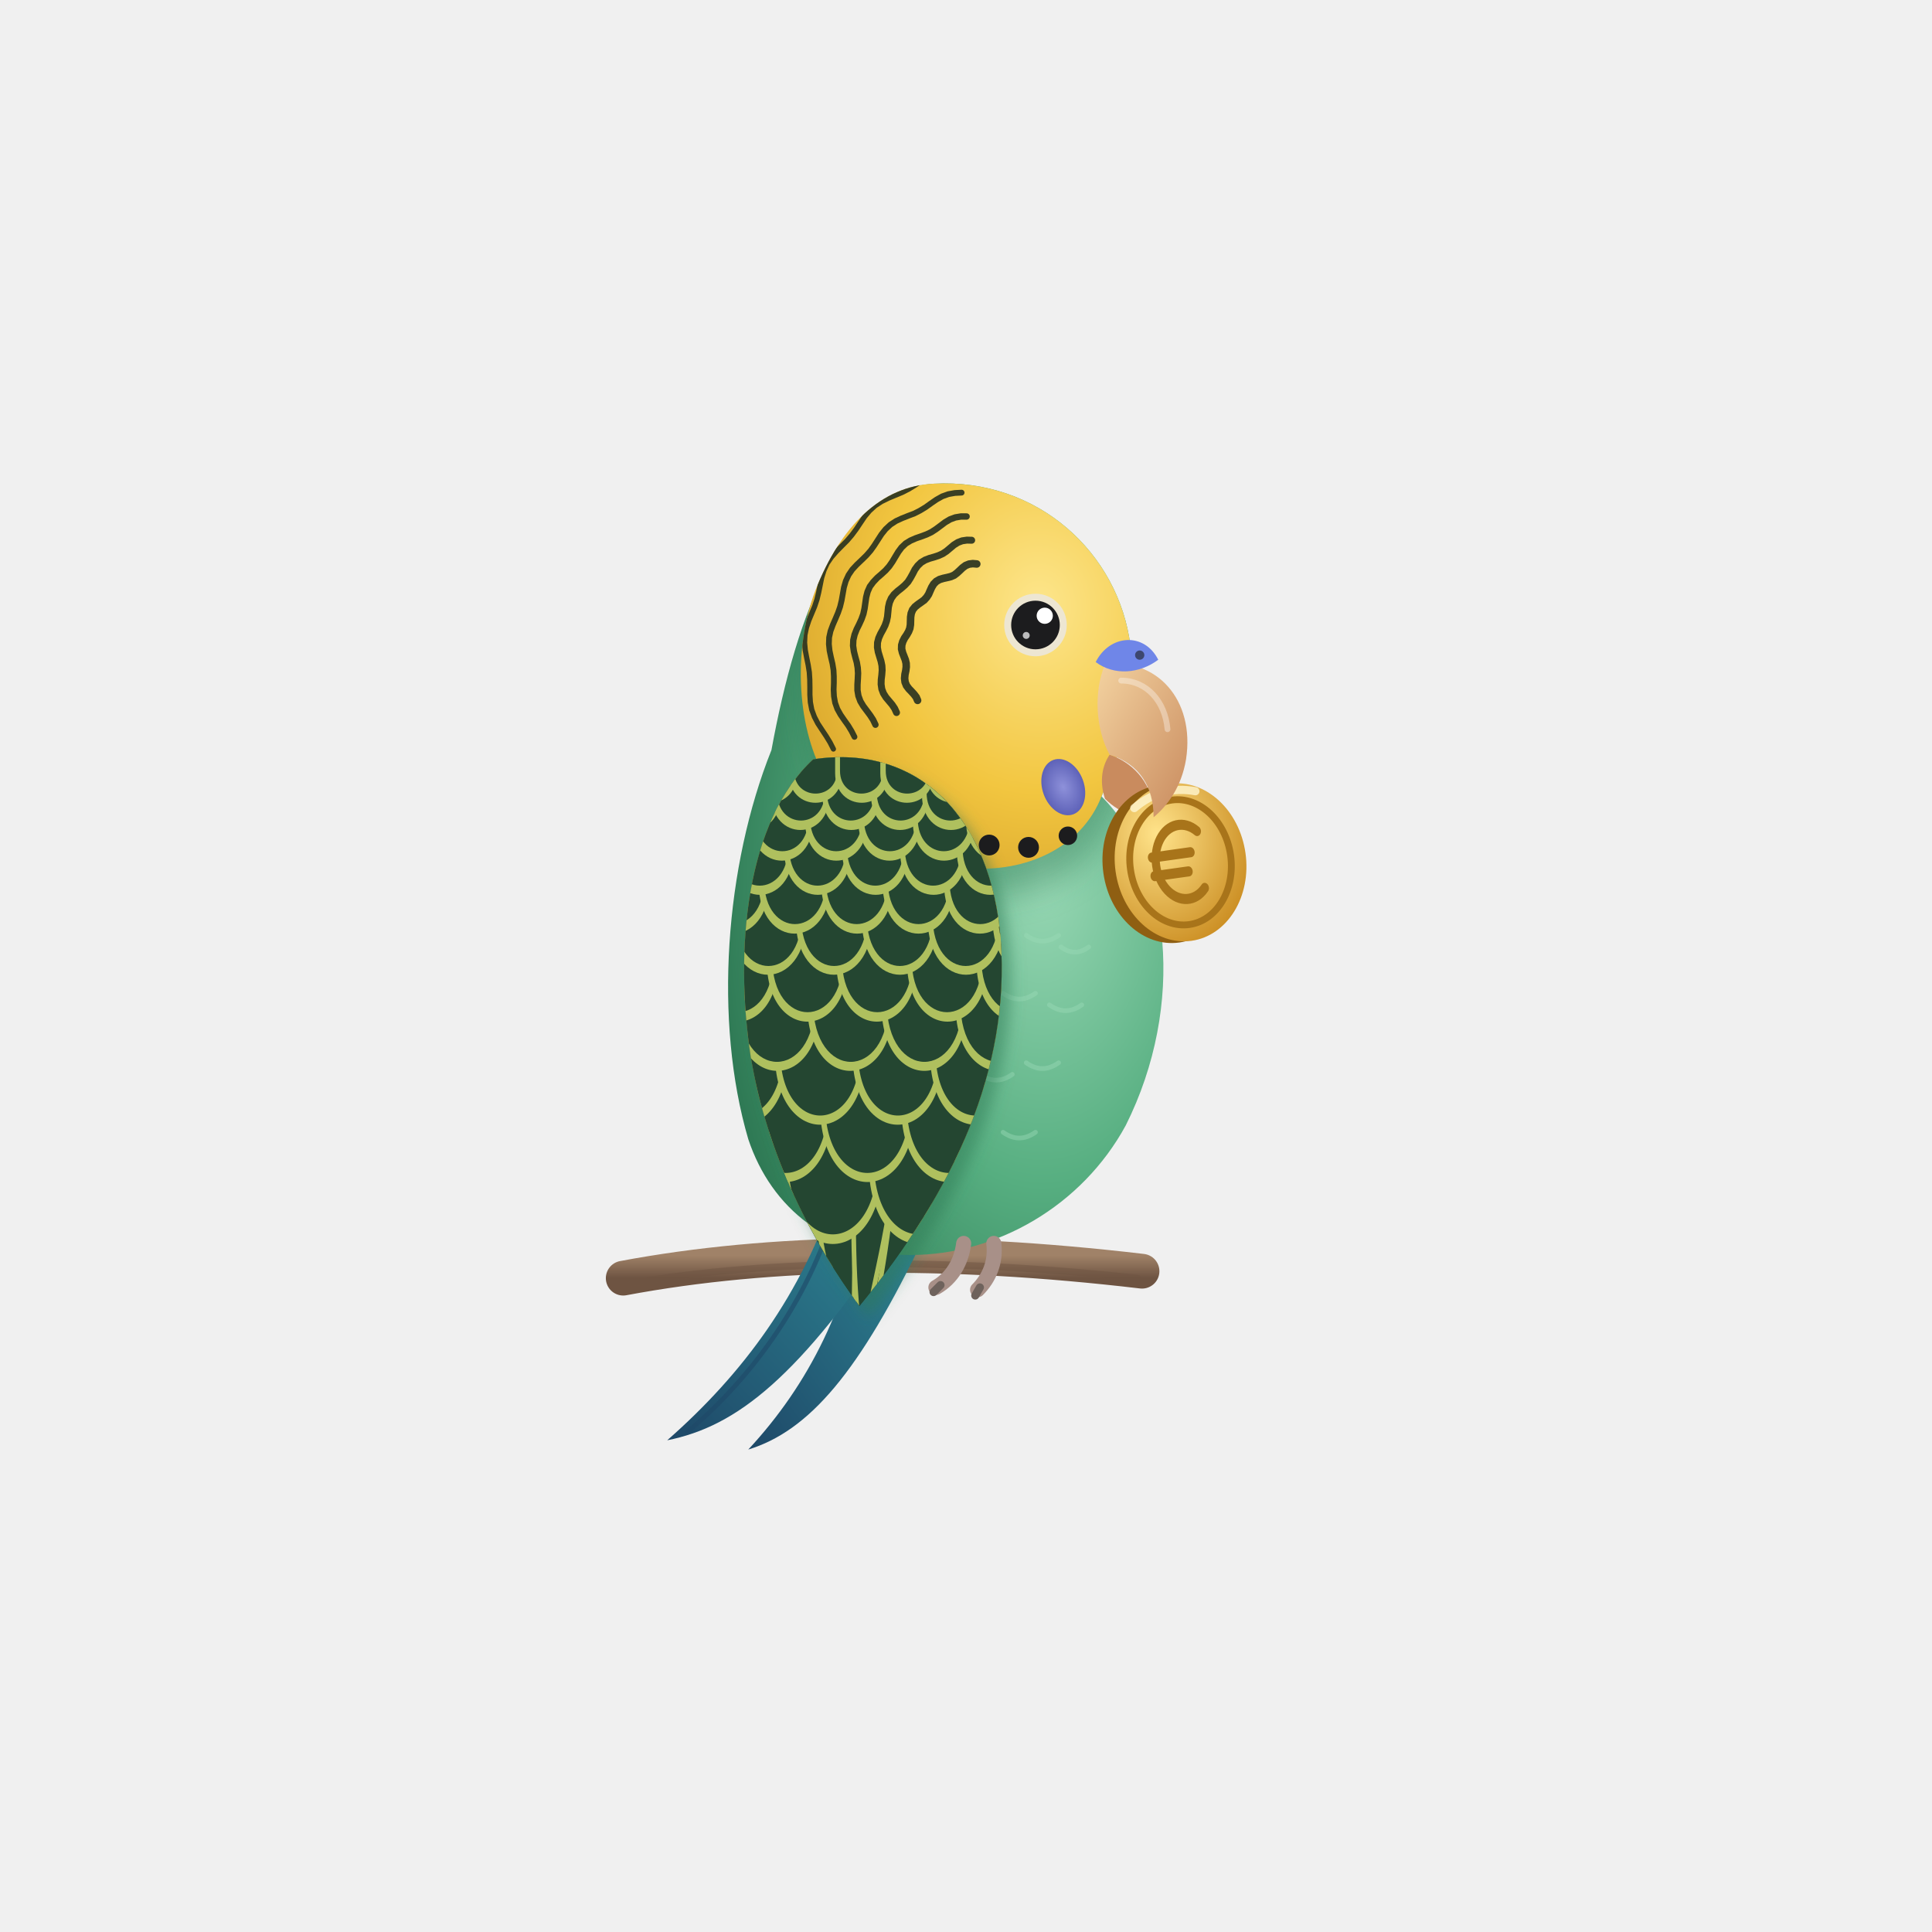
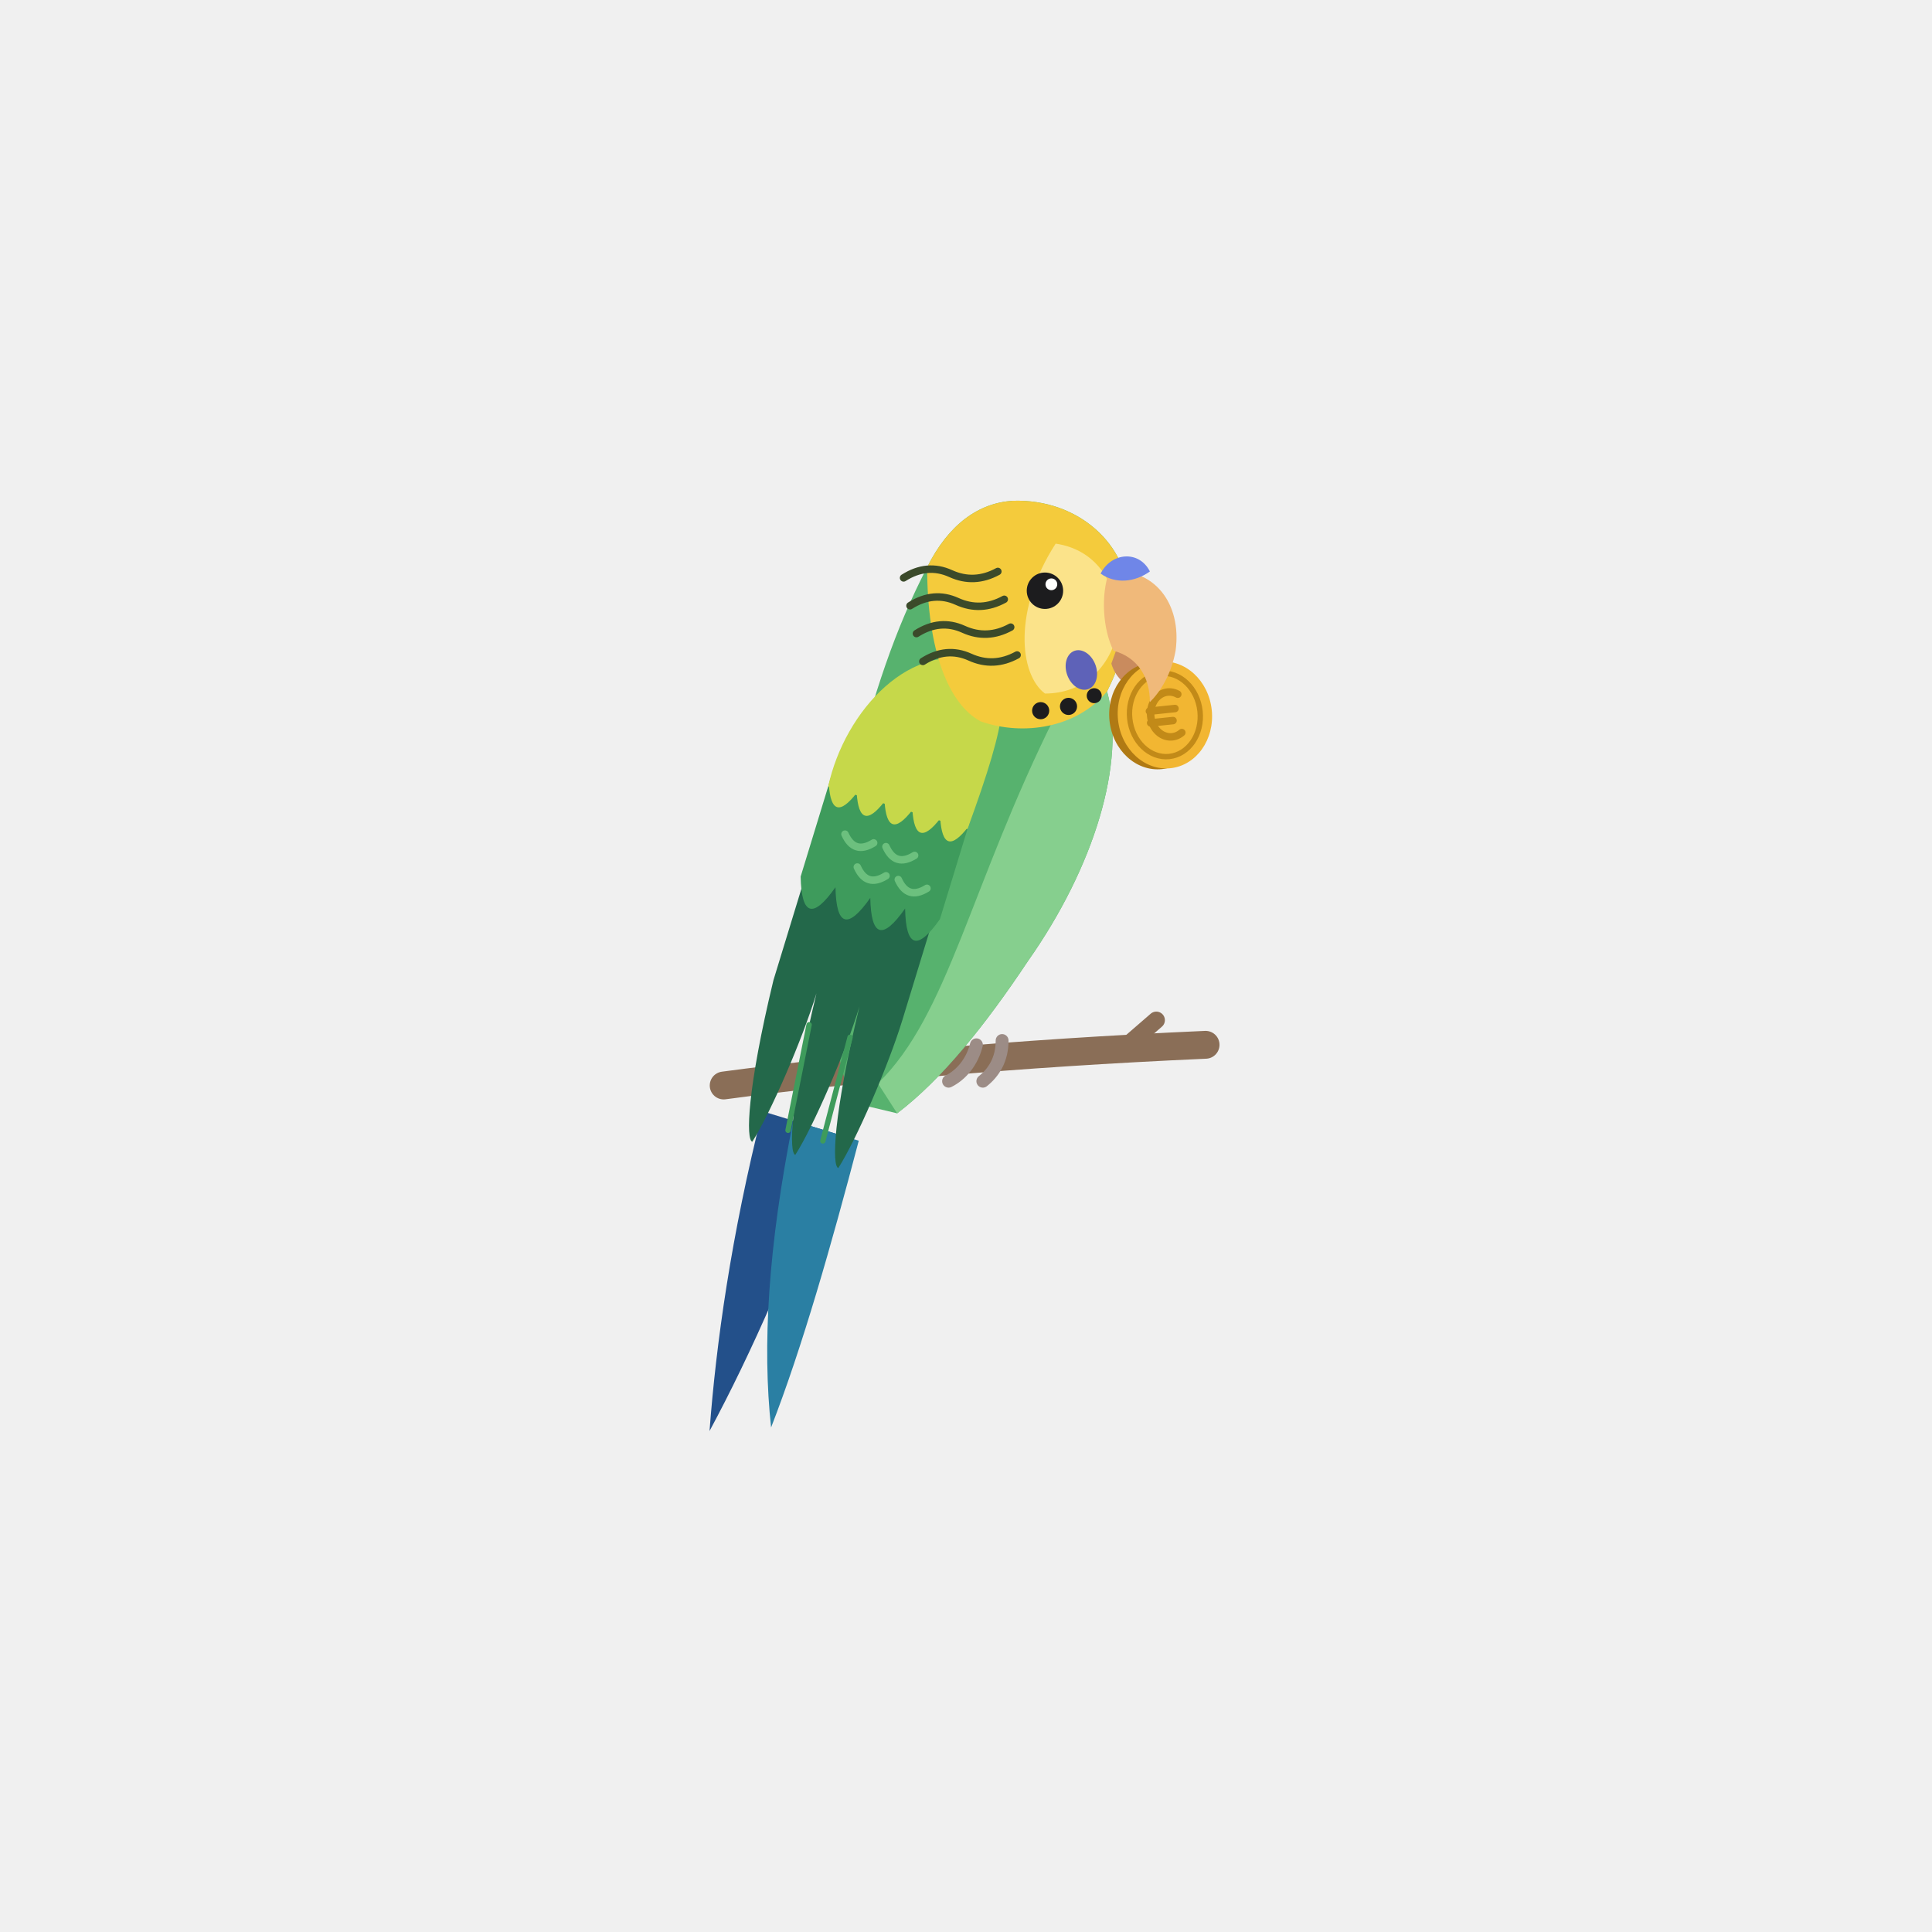
<svg xmlns="http://www.w3.org/2000/svg" viewBox="0 0 1024 1024" width="1024" height="1024">
  <g transform="translate(512 512) scale(0.66) translate(-512 -512)">
-     <defs>
-       <radialGradient id="gba" cx="0.72" cy="0.5" r="0.75">
-         <stop offset="0" stop-color="#9AD9B6" />
-         <stop offset="0.55" stop-color="#56AE80" />
-         <stop offset="1" stop-color="#2F7A55" />
-       </radialGradient>
-       <radialGradient id="gya" cx="0.72" cy="0.32" r="0.8">
-         <stop offset="0" stop-color="#FDE68C" />
-         <stop offset="0.6" stop-color="#F2C640" />
-         <stop offset="1" stop-color="#D9A62C" />
-       </radialGradient>
-       <linearGradient id="gka" x1="0" y1="0" x2="1" y2="1">
-         <stop offset="0" stop-color="#F3D2A0" />
-         <stop offset="1" stop-color="#C98B5E" />
-       </linearGradient>
-       <linearGradient id="gta" x1="1" y1="0" x2="0" y2="1">
-         <stop offset="0" stop-color="#2F8A96" />
-         <stop offset="1" stop-color="#1E4868" />
-       </linearGradient>
-       <linearGradient id="gpa" x1="0" y1="0" x2="0" y2="1">
-         <stop offset="0" stop-color="#A08268" />
-         <stop offset="1" stop-color="#6E5442" />
-       </linearGradient>
-       <radialGradient id="gca" cx="0.35" cy="0.3" r="0.8">
-         <stop offset="0" stop-color="#FFE38A" />
-         <stop offset="1" stop-color="#C98A1E" />
-       </radialGradient>
-       <radialGradient id="gha" cx="0.5" cy="0.5" r="0.5">
-         <stop offset="0" stop-color="#8E91DA" />
-         <stop offset="1" stop-color="#5E62B8" />
-       </radialGradient>
-       <filter id="sba" x="-20%" y="-20%" width="140%" height="140%">
-         <feGaussianBlur stdDeviation="14" />
-       </filter>
-       <filter id="ssa" x="-20%" y="-20%" width="140%" height="140%">
-         <feGaussianBlur stdDeviation="6" />
-       </filter>
-       <clipPath id="cma">
-         <path d="M560 190 C650 185 720 250 730 330 C735 380 722 420 705 460 C688 504 640 526 590 522 C540 518 498 488 468 446 C442 404 438 334 458 282 C480 226 515 192 560 190 Z" />
-       </clipPath>
-       <clipPath id="cwa">
-         <path d="M456 428 C548 414 610 480 618 584 C626 696 578 800 496 900 C456 846 416 770 402 684 C388 592 398 482 456 428 Z" />
-       </clipPath>
-       <clipPath id="cba">
-         <path d="M560 190 C650 185 720 250 730 330 C735 380 722 420 705 460 C765 520 778 640 726 744 C688 814 614 856 540 856 C470 856 420 816 400 756 C370 654 380 520 420 420 C442 300 482 195 560 190 Z" />
-       </clipPath>
-     </defs>
-     <g transform="translate(512 506) scale(0.93) translate(-588 -600)">
-       <path d="M292 876 C420 852 570 850 740 870" fill="none" stroke="url(#gpa)" stroke-width="30" stroke-linecap="round" />
-       <path d="M300 880 C420 860 570 858 736 876" fill="none" stroke="#6E5442" stroke-width="6" stroke-linecap="round" opacity="0.5" />
-       <path d="M502 806 C488 898 452 968 400 1024 C452 1008 496 958 552 840 Z" fill="url(#gta)" />
-       <path d="M476 800 C446 890 396 958 330 1016 C390 1004 444 962 530 832 Z" fill="url(#gta)" />
-       <path d="M478 806 C456 890 404 962 346 1010" fill="none" stroke="#1E4868" stroke-width="4" opacity="0.6" />
-       <path d="M560 190 C650 185 720 250 730 330 C735 380 722 420 705 460 C765 520 778 640 726 744 C688 814 614 856 540 856 C470 856 420 816 400 756 C370 654 380 520 420 420 C442 300 482 195 560 190 Z" fill="url(#gba)" />
-       <g clip-path="url(#cba)">
-         <path d="M560 190 C650 185 720 250 730 330 C735 380 722 420 705 460 C688 504 640 526 590 522 C540 518 498 488 468 446 C442 404 438 334 458 282 C480 226 515 192 560 190 Z" transform="translate(6 22)" fill="#2F7A55" opacity="0.45" filter="url(#sba)" />
-         <g fill="none" stroke="#9AD9B6" stroke-width="4" stroke-linecap="round" opacity="0.45">
-           <path d="M640 580 q14 10 28 0" />
-           <path d="M620 630 q14 10 28 0" />
-           <path d="M660 640 q14 10 28 0" />
-           <path d="M640 690 q14 10 28 0" />
-           <path d="M600 700 q14 10 28 0" />
-           <path d="M620 750 q14 10 28 0" />
-           <path d="M670 590 q12 9 24 0" />
+     <g transform="translate(498 448) scale(0.86) translate(-540 -520)">
+       <path d="M330 706 C450 690 600 676 780 668" fill="none" stroke="#8A6E57" stroke-width="26" stroke-linecap="round" />
+       <path d="M704 671 l30 -26" stroke="#8A6E57" stroke-width="16" stroke-linecap="round" />
+       <path d="M600 160 C662 158 708 202 708 252 C708 292 698 318 688 338 C706 404 676 502 614 590 C574 650 534 700 492 732 L450 722 C420 640 420 520 450 420 C470 340 490 280 520 222 C540 182 568 162 600 160 Z" fill="#57B26E" />
+       <path d="M688 338 C706 404 676 502 614 590 C574 650 534 700 492 732 L474 704 C540 640 560 520 640 360 Z" fill="#86CF8E" />
+       <g transform="translate(468 322) rotate(17)">
+         <path d="M22 420 C28 540 44 640 62 720 C78 640 90 540 96 420 Z" fill="#23508A" />
+         <path d="M52 420 C64 540 86 630 116 700 C122 620 120 520 116 420 Z" fill="#2A7FA3" />
+         <path d="M-4 190 L-4 300 C2.3 405.0 14.9 450.0 21.2 450.0 C29.6 420.0 38.0 345.0 38.0 300 C44.3 405.0 56.9 450.0 63.2 450.0 C71.6 420.0 80.0 345.0 80.0 300 C86.3 405.0 98.9 450.0 105.2 450.0 C113.6 420.0 122.0 345.0 122.0 300 L122 190 Z" fill="#23684A" />
+         <path d="M-8 100 L-8 200 Q9.0 252.0 26.0 200 Q43.0 252.0 60.0 200 Q77.0 252.0 94.0 200 Q111.0 252.0 128.0 200 L128 100 Z" fill="#3E9B5C" />
+         <path d="M-8 112 C-14 40 26 -44 96 -40 C128 -34 134 0 128 112 Z" fill="#C6D84A" />
+         <path d="M-8 104 L-8 110 Q5.6 146.0 19.2 110 Q32.8 146.0 46.4 110 Q60.0 146.0 73.6 110 Q87.2 146.0 100.8 110 Q114.4 146.0 128.0 110 L128 104 Z" fill="#C6D84A" />
+         <g fill="none" stroke="#6CC07E" stroke-width="7" stroke-linecap="round">
+           <path d="M20 150 q14 16 28 0" />
+           <path d="M60 150 q14 16 28 0" />
+           <path d="M40 176 q14 16 28 0" />
+           <path d="M80 176 q14 16 28 0" />
+         </g>
+         <path d="M40 330 L50 430 M80 330 L84 430" stroke="#3E9B5C" stroke-width="5" stroke-linecap="round" />
+       </g>
+       <path d="M600 160 C662 158 708 202 708 252 C708 292 698 318 688 338 C660 372 610 380 570 366 C540 350 520 300 520 222 C540 182 568 162 600 160 Z" fill="#F4CB3C" />
+       <path d="M640 200 C680 206 700 240 698 282 C690 318 664 340 630 340 C606 322 600 262 640 200 Z" fill="#FBE38A" />
+       <path d="M498 232 q22 -14 44 -4 q22 10 44 -2" fill="none" stroke="#3B4A2A" stroke-width="7" stroke-linecap="round" />
+       <path d="M504 258 q22 -14 44 -4 q22 10 44 -2" fill="none" stroke="#3B4A2A" stroke-width="7" stroke-linecap="round" />
+       <path d="M510 284 q22 -14 44 -4 q22 10 44 -2" fill="none" stroke="#3B4A2A" stroke-width="7" stroke-linecap="round" />
+       <path d="M516 310 q22 -14 44 -4 q22 10 44 -2" fill="none" stroke="#3B4A2A" stroke-width="7" stroke-linecap="round" />
+       <path d="M566 668 c-4 16 -14 28 -26 34 M590 664 c0 18 -8 30 -18 38" fill="none" stroke="#9C8C86" stroke-width="12" stroke-linecap="round" />
+       <ellipse cx="664" cy="318" rx="14" ry="19" transform="rotate(-20 664 318)" fill="#5E62B8" />
+       <circle cx="626" cy="356" r="8" fill="#1C1C1E" />
+       <circle cx="652" cy="352" r="8" fill="#1C1C1E" />
+       <circle cx="676" cy="342" r="7" fill="#1C1C1E" />
+       <path d="M700 290 C716 300 726 318 722 338 C708 336 696 326 692 312 Z" fill="#C98B5E" />
+       <g transform="rotate(-6 742 360)">
+         <ellipse cx="734" cy="360" rx="44" ry="50" fill="#B07A14" />
+         <ellipse cx="742" cy="360" rx="44" ry="50" fill="#F2B632" />
+         <ellipse cx="742" cy="360" rx="33" ry="39" fill="none" stroke="#C28A18" stroke-width="5" />
+         <g fill="none" stroke="#C28A18" stroke-width="7" stroke-linecap="round">
+           <path d="M756 342 A18 21 0 1 0 756 378" />
+           <path d="M728 355 H752 M728 366 H749" />
        </g>
      </g>
-       <path d="M560 190 C650 185 720 250 730 330 C735 380 722 420 705 460 C688 504 640 526 590 522 C540 518 498 488 468 446 C442 404 438 334 458 282 C480 226 515 192 560 190 Z" fill="url(#gya)" />
-       <g clip-path="url(#cma)" fill="none" stroke="#26301F" stroke-linecap="round" opacity="0.9">
-         <path d="M546.2 377.1 L545.0 374.3 L543.1 371.8 L540.9 369.4 L538.6 367.0 L536.6 364.3 L535.4 361.3 L535.0 358.1 L535.3 354.7 L536.0 351.4 L536.4 348.2 L536.3 345.1 L535.6 342.1 L534.4 339.0 L533.2 335.9 L532.4 332.7 L532.5 329.4 L533.4 326.3 L534.9 323.3 L536.8 320.5 L538.4 317.7 L539.5 314.9 L540.0 311.8 L540.1 308.5 L540.2 305.1 L540.7 301.9 L541.9 298.9 L544.0 296.3 L546.6 294.2 L549.3 292.3 L551.9 290.4 L554.0 288.1 L555.7 285.5 L557.0 282.5 L558.4 279.4 L560.1 276.6 L562.4 274.3 L565.2 272.7 L568.5 271.7 L571.7 271.0 L574.9 270.2 L577.7 269.0 L580.2 267.1 L582.6 264.9 L585.0 262.6 L587.7 260.6 L590.7 259.4 L593.9 259.0 L597.3 259.3" stroke-width="6.5" />
-         <path d="M528.0 387.6 L526.4 384.1 L524.2 380.8 L521.6 377.7 L518.9 374.5 L516.7 371.0 L515.3 367.3 L514.7 363.2 L514.8 359.1 L515.3 355.0 L515.6 351.0 L515.4 347.1 L514.6 343.2 L513.4 339.3 L512.2 335.3 L511.5 331.3 L511.6 327.2 L512.6 323.3 L514.3 319.5 L516.3 315.9 L518.1 312.3 L519.4 308.6 L520.2 304.8 L520.6 300.7 L521.0 296.6 L521.9 292.6 L523.5 288.9 L525.9 285.6 L528.9 282.8 L532.2 280.2 L535.2 277.6 L537.9 274.7 L540.0 271.4 L542.0 267.8 L543.9 264.1 L546.3 260.8 L549.2 258.0 L552.7 255.9 L556.6 254.4 L560.5 253.3 L564.4 252.0 L567.9 250.4 L571.2 248.2 L574.3 245.6 L577.5 242.9 L581.0 240.7 L584.7 239.3 L588.8 238.7 L592.9 238.8" stroke-width="6.0" />
-         <path d="M509.8 398.1 L507.8 393.9 L505.2 389.9 L502.3 386.0 L499.3 382.0 L496.8 377.8 L495.1 373.2 L494.3 368.4 L494.3 363.5 L494.6 358.5 L494.8 353.7 L494.5 349.0 L493.7 344.3 L492.4 339.6 L491.2 334.8 L490.5 329.9 L490.7 325.0 L491.8 320.3 L493.6 315.7 L495.8 311.3 L497.8 306.9 L499.4 302.4 L500.4 297.8 L501.1 292.9 L501.8 288.0 L503.0 283.3 L505.0 278.8 L507.9 274.9 L511.3 271.3 L515.0 268.1 L518.6 264.8 L521.7 261.3 L524.4 257.4 L526.9 253.2 L529.5 248.9 L532.4 245.0 L536.0 241.6 L540.1 239.1 L544.7 237.1 L549.3 235.5 L553.9 233.8 L558.1 231.8 L562.1 229.2 L566.0 226.3 L570.0 223.3 L574.2 220.8 L578.8 219.1 L583.6 218.3 L588.5 218.3" stroke-width="5.5" />
-         <path d="M491.7 408.6 L489.2 403.7 L486.3 398.9 L483.0 394.3 L479.7 389.5 L476.9 384.5 L475.0 379.2 L474.0 373.6 L473.7 367.8 L473.9 362.1 L473.9 356.4 L473.6 350.9 L472.7 345.4 L471.4 339.9 L470.2 334.2 L469.6 328.5 L469.8 322.8 L471.0 317.3 L473.0 311.9 L475.3 306.6 L477.5 301.4 L479.3 296.2 L480.6 290.8 L481.6 285.2 L482.6 279.5 L484.2 274.0 L486.6 268.8 L489.8 264.1 L493.7 259.9 L497.9 255.9 L501.9 252.0 L505.6 247.8 L508.8 243.3 L511.9 238.5 L515.0 233.7 L518.6 229.2 L522.8 225.3 L527.6 222.2 L532.8 219.8 L538.1 217.7 L543.4 215.7 L548.3 213.2 L553.1 210.3 L557.7 207.0 L562.5 203.7 L567.5 200.9 L572.8 199.0 L578.4 198.0 L584.2 197.7" stroke-width="5.0" />
-         <path d="M473.5 419.1 L470.6 413.4 L467.3 408.0 L463.7 402.6 L460.1 397.1 L457.1 391.3 L454.8 385.1 L453.6 378.7 L453.2 372.2 L453.2 365.6 L453.1 359.2 L452.7 352.8 L451.7 346.5 L450.4 340.1 L449.2 333.7 L448.6 327.2 L448.9 320.6 L450.2 314.3 L452.3 308.0 L454.8 302.0 L457.3 296.0 L459.3 290.0 L460.8 283.8 L462.1 277.4 L463.4 271.0 L465.4 264.7 L468.1 258.8 L471.8 253.4 L476.1 248.5 L480.7 243.8 L485.3 239.2 L489.4 234.4 L493.2 229.3 L496.8 223.9 L500.5 218.4 L504.7 213.4 L509.5 209.0 L515.0 205.4 L520.9 202.5 L526.9 200.0 L532.9 197.5 L538.6 194.6 L544.0 191.3 L549.4 187.7 L554.9 184.1 L560.7 181.1 L566.9 178.8 L573.3 177.6 L579.8 177.2" stroke-width="4.5" />
-         <path d="M455.3 429.6 L452.0 423.2 L448.4 417.0 L444.4 410.9 L440.5 404.6 L437.2 398.0 L434.7 391.1 L433.3 383.9 L432.6 376.6 L432.5 369.2 L432.3 361.9 L431.8 354.7 L430.7 347.6 L429.4 340.4 L428.3 333.1 L427.7 325.8 L428.0 318.5 L429.4 311.2 L431.7 304.2 L434.4 297.4 L437.0 290.6 L439.2 283.7 L441.0 276.7 L442.6 269.6 L444.3 262.4 L446.5 255.4 L449.7 248.8 L453.7 242.7 L458.5 237.0 L463.6 231.7 L468.6 226.4 L473.3 221.0 L477.6 215.2 L481.8 209.2 L486.1 203.2 L490.9 197.6 L496.3 192.7 L502.4 188.6 L509.0 185.2 L515.7 182.2 L522.4 179.3 L528.8 176.0 L535.0 172.4 L541.1 168.4 L547.4 164.5 L554.0 161.2 L560.9 158.7 L568.1 157.3 L575.4 156.6" stroke-width="4.0" />
-         <path d="M437.1 440.1 L433.5 433.0 L429.4 426.0 L425.1 419.2 L420.9 412.1 L417.3 404.8 L414.6 397.1 L412.9 389.1 L412.1 380.9 L411.8 372.7 L411.5 364.7 L410.8 356.7 L409.8 348.7 L408.4 340.7 L407.3 332.6 L406.7 324.4 L407.2 316.3 L408.7 308.2 L411.0 300.4 L413.9 292.7 L416.7 285.1 L419.2 277.5 L421.2 269.7 L423.1 261.8 L425.1 253.9 L427.7 246.1 L431.2 238.8 L435.7 231.9 L440.9 225.6 L446.4 219.6 L451.9 213.6 L457.1 207.5 L462.0 201.2 L466.7 194.5 L471.6 188.0 L477.0 181.8 L483.1 176.4 L489.9 171.8 L497.1 167.9 L504.5 164.5 L511.9 161.1 L519.0 157.5 L526.0 153.4 L532.8 149.1 L539.9 144.9 L547.2 141.3 L554.9 138.6 L562.9 136.9 L571.1 136.1" stroke-width="3.5" />
-       </g>
-       <path d="M456 428 C548 414 610 480 618 584 C626 696 578 800 496 900 C456 846 416 770 402 684 C388 592 398 482 456 428 Z" transform="translate(8 10)" fill="#2F7A55" opacity="0.5" filter="url(#ssa)" />
-       <path d="M456 428 C548 414 610 480 618 584 C626 696 578 800 496 900 C456 846 416 770 402 684 C388 592 398 482 456 428 Z" fill="#244631" />
-       <g clip-path="url(#cwa)">
-         <path d="M420 740 C418 830 446 884 486 936 C470 870 462 820 458 740 Z" fill="#244631" stroke="#AFC05E" stroke-width="4" />
-         <path d="M456 740 C454 830 468 884 492 936 C490 870 494 820 494 740 Z" fill="#244631" stroke="#AFC05E" stroke-width="4" />
-         <path d="M492 740 C490 830 490 884 498 936 C510 870 526 820 530 740 Z" fill="#244631" stroke="#AFC05E" stroke-width="4" />
-         <path d="M528 740 C526 830 512 884 504 936 C530 870 558 820 566 740 Z" fill="#244631" stroke="#AFC05E" stroke-width="4" />
-         <path d="M564 740 C562 830 534 884 510 936 C550 870 590 820 602 740 Z" fill="#244631" stroke="#AFC05E" stroke-width="4" />
-         <path d="M356 756 L356 776 C356 870 442 870 442 776 L442 756 Z" fill="#AFC05E" />
-         <path d="M360.5 756 L360.5 774 C360.5 859.6 437.5 859.6 437.5 774 L437.5 756 Z" fill="#244631" />
-         <path d="M430 756 L430 776 C430 870 516 870 516 776 L516 756 Z" fill="#AFC05E" />
-         <path d="M434.5 756 L434.5 774 C434.5 859.6 511.5 859.6 511.5 774 L511.5 756 Z" fill="#244631" />
-         <path d="M504 756 L504 776 C504 870 590 870 590 776 L590 756 Z" fill="#AFC05E" />
-         <path d="M508.4 756 L508.4 774 C508.4 859.6 585.4 859.6 585.4 774 L585.4 756 Z" fill="#244631" />
-         <path d="M578 756 L578 776 C578 870 664 870 664 776 L664 756 Z" fill="#AFC05E" />
-         <path d="M582.4 756 L582.4 774 C582.4 859.6 659.4 859.6 659.4 774 L659.4 756 Z" fill="#244631" />
-         <path d="M321 707 L321 727 C321 815 403 815 403 727 L403 707 Z" fill="#AFC05E" />
-         <path d="M325.2 707 L325.2 725 C325.2 805.2 398.2 805.2 398.2 725 L398.2 707 Z" fill="#244631" />
-         <path d="M391 707 L391 727 C391 815 473 815 473 727 L473 707 Z" fill="#AFC05E" />
-         <path d="M395.8 707 L395.8 725 C395.8 805.2 468.8 805.2 468.8 725 L468.8 707 Z" fill="#244631" />
-         <path d="M462 707 L462 727 C462 815 544 815 544 727 L544 707 Z" fill="#AFC05E" />
-         <path d="M466.3 707 L466.3 725 C466.3 805.2 539.3 805.2 539.3 725 L539.3 707 Z" fill="#244631" />
-         <path d="M532 707 L532 727 C532 815 614 815 614 727 L614 707 Z" fill="#AFC05E" />
-         <path d="M536.8 707 L536.8 725 C536.8 805.2 609.8 805.2 609.8 725 L609.8 707 Z" fill="#244631" />
-         <path d="M603 707 L603 727 C603 815 685 815 685 727 L685 707 Z" fill="#AFC05E" />
-         <path d="M607.3 707 L607.3 725 C607.3 805.2 680.3 805.2 680.3 725 L680.3 707 Z" fill="#244631" />
-         <path d="M356 662 L356 682 C356 764 434 764 434 682 L434 662 Z" fill="#AFC05E" />
-         <path d="M360.5 662 L360.5 680 C360.5 754.1 429.5 754.1 429.5 680 L429.5 662 Z" fill="#244631" />
-         <path d="M423 662 L423 682 C423 764 501 764 501 682 L501 662 Z" fill="#AFC05E" />
-         <path d="M427.6 662 L427.6 680 C427.6 754.1 496.6 754.1 496.6 680 L496.6 662 Z" fill="#244631" />
-         <path d="M490 662 L490 682 C490 764 568 764 568 682 L568 662 Z" fill="#AFC05E" />
-         <path d="M494.7 662 L494.7 680 C494.7 754.1 563.7 754.1 563.7 680 L563.7 662 Z" fill="#244631" />
-         <path d="M557 662 L557 682 C557 764 635 764 635 682 L635 662 Z" fill="#AFC05E" />
-         <path d="M561.7 662 L561.7 680 C561.7 754.1 630.7 754.1 630.7 680 L630.7 662 Z" fill="#244631" />
-         <path d="M624 662 L624 682 C624 764 702 764 702 682 L702 662 Z" fill="#AFC05E" />
-         <path d="M628.8 662 L628.8 680 C628.8 754.1 697.8 754.1 697.8 680 L697.8 662 Z" fill="#244631" />
-         <path d="M324 620 L324 640 C324 716 398 716 398 640 L398 620 Z" fill="#AFC05E" />
-         <path d="M328.7 620 L328.7 638 C328.7 706.3 393.7 706.3 393.7 638 L393.7 620 Z" fill="#244631" />
-         <path d="M388 620 L388 640 C388 716 462 716 462 640 L462 620 Z" fill="#AFC05E" />
-         <path d="M392.3 620 L392.3 638 C392.3 706.3 457.3 706.3 457.3 638 L457.3 620 Z" fill="#244631" />
-         <path d="M451 620 L451 640 C451 716 525 716 525 640 L525 620 Z" fill="#AFC05E" />
-         <path d="M456.0 620 L456.0 638 C456.0 706.3 521.0 706.3 521.0 638 L521.0 620 Z" fill="#244631" />
-         <path d="M515 620 L515 640 C515 716 589 716 589 640 L589 620 Z" fill="#AFC05E" />
-         <path d="M519.6 620 L519.6 638 C519.6 706.3 584.6 706.3 584.6 638 L584.6 620 Z" fill="#244631" />
-         <path d="M579 620 L579 640 C579 716 653 716 653 640 L653 620 Z" fill="#AFC05E" />
-         <path d="M583.2 620 L583.2 638 C583.2 706.3 648.2 706.3 648.2 638 L648.2 620 Z" fill="#244631" />
-         <path d="M356 582 L356 602 C356 672 426 672 426 602 L426 582 Z" fill="#AFC05E" />
-         <path d="M360.5 582 L360.5 600 C360.5 661.8 421.5 661.8 421.5 600 L421.5 582 Z" fill="#244631" />
-         <path d="M416 582 L416 602 C416 672 486 672 486 602 L486 582 Z" fill="#AFC05E" />
-         <path d="M420.7 582 L420.7 600 C420.7 661.8 481.7 661.8 481.7 600 L481.7 582 Z" fill="#244631" />
-         <path d="M476 582 L476 602 C476 672 546 672 546 602 L546 582 Z" fill="#AFC05E" />
-         <path d="M480.9 582 L480.9 600 C480.9 661.8 541.9 661.8 541.9 600 L541.9 582 Z" fill="#244631" />
-         <path d="M537 582 L537 602 C537 672 607 672 607 602 L607 582 Z" fill="#AFC05E" />
-         <path d="M541.1 582 L541.1 600 C541.1 661.8 602.1 661.8 602.1 600 L602.1 582 Z" fill="#244631" />
-         <path d="M597 582 L597 602 C597 672 667 672 667 602 L667 582 Z" fill="#AFC05E" />
-         <path d="M601.3 582 L601.3 600 C601.3 661.8 662.3 661.8 662.3 600 L662.3 582 Z" fill="#244631" />
-         <path d="M328 546 L328 566 C328 630 394 630 394 566 L394 546 Z" fill="#AFC05E" />
-         <path d="M332.1 546 L332.1 564 C332.1 620.6 389.1 620.6 389.1 564 L389.1 546 Z" fill="#244631" />
-         <path d="M384 546 L384 566 C384 630 450 630 450 566 L450 546 Z" fill="#AFC05E" />
-         <path d="M388.9 546 L388.9 564 C388.9 620.6 445.9 620.6 445.9 564 L445.9 546 Z" fill="#244631" />
-         <path d="M441 546 L441 566 C441 630 507 630 507 566 L507 546 Z" fill="#AFC05E" />
-         <path d="M445.6 546 L445.6 564 C445.6 620.6 502.6 620.6 502.6 564 L502.6 546 Z" fill="#244631" />
-         <path d="M498 546 L498 566 C498 630 564 630 564 566 L564 546 Z" fill="#AFC05E" />
-         <path d="M502.4 546 L502.4 564 C502.4 620.6 559.4 620.6 559.4 564 L559.4 546 Z" fill="#244631" />
-         <path d="M555 546 L555 566 C555 630 621 630 621 566 L621 546 Z" fill="#AFC05E" />
-         <path d="M559.2 546 L559.2 564 C559.2 620.6 616.2 620.6 616.2 564 L616.2 546 Z" fill="#244631" />
-         <path d="M611 546 L611 566 C611 630 677 630 677 566 L677 546 Z" fill="#AFC05E" />
-         <path d="M615.9 546 L615.9 564 C615.9 620.6 672.9 620.6 672.9 564 L672.9 546 Z" fill="#244631" />
-         <path d="M356 515 L356 535 C356 593 418 593 418 535 L418 515 Z" fill="#AFC05E" />
-         <path d="M360.5 515 L360.5 533 C360.5 582.7 413.5 582.7 413.5 533 L413.5 515 Z" fill="#244631" />
-         <path d="M409 515 L409 535 C409 593 471 593 471 535 L471 515 Z" fill="#AFC05E" />
-         <path d="M413.8 515 L413.8 533 C413.8 582.7 466.8 582.7 466.8 533 L466.8 515 Z" fill="#244631" />
-         <path d="M463 515 L463 535 C463 593 525 593 525 535 L525 515 Z" fill="#AFC05E" />
-         <path d="M467.1 515 L467.1 533 C467.1 582.7 520.1 582.7 520.1 533 L520.1 515 Z" fill="#244631" />
-         <path d="M516 515 L516 535 C516 593 578 593 578 535 L578 515 Z" fill="#AFC05E" />
-         <path d="M520.5 515 L520.5 533 C520.5 582.7 573.5 582.7 573.5 533 L573.5 515 Z" fill="#244631" />
-         <path d="M569 515 L569 535 C569 593 631 593 631 535 L631 515 Z" fill="#AFC05E" />
-         <path d="M573.8 515 L573.8 533 C573.8 582.7 626.8 582.7 626.8 533 L626.8 515 Z" fill="#244631" />
-         <path d="M623 515 L623 535 C623 593 685 593 685 535 L685 515 Z" fill="#AFC05E" />
-         <path d="M627.1 515 L627.1 533 C627.1 582.7 680.1 582.7 680.1 533 L680.1 515 Z" fill="#244631" />
-         <path d="M331 486 L331 506 C331 558 389 558 389 506 L389 486 Z" fill="#AFC05E" />
-         <path d="M335.6 486 L335.6 504 C335.6 548.1 384.6 548.1 384.6 504 L384.6 486 Z" fill="#244631" />
-         <path d="M381 486 L381 506 C381 558 439 558 439 506 L439 486 Z" fill="#AFC05E" />
-         <path d="M385.4 486 L385.4 504 C385.4 548.1 434.4 548.1 434.4 504 L434.4 486 Z" fill="#244631" />
-         <path d="M431 486 L431 506 C431 558 489 558 489 506 L489 486 Z" fill="#AFC05E" />
-         <path d="M435.3 486 L435.3 504 C435.3 548.1 484.3 548.1 484.3 504 L484.3 486 Z" fill="#244631" />
-         <path d="M481 486 L481 506 C481 558 539 558 539 506 L539 486 Z" fill="#AFC05E" />
-         <path d="M485.2 486 L485.2 504 C485.2 548.1 534.2 548.1 534.2 504 L534.2 486 Z" fill="#244631" />
-         <path d="M531 486 L531 506 C531 558 589 558 589 506 L589 486 Z" fill="#AFC05E" />
-         <path d="M535.1 486 L535.1 504 C535.1 548.1 584.1 548.1 584.1 504 L584.1 486 Z" fill="#244631" />
-         <path d="M580 486 L580 506 C580 558 638 558 638 506 L638 486 Z" fill="#AFC05E" />
-         <path d="M585.0 486 L585.0 504 C585.0 548.1 634.0 548.1 634.0 504 L634.0 486 Z" fill="#244631" />
-         <path d="M630 486 L630 506 C630 558 688 558 688 506 L688 486 Z" fill="#AFC05E" />
-         <path d="M634.8 486 L634.8 504 C634.8 548.1 683.8 548.1 683.8 504 L683.8 486 Z" fill="#244631" />
-         <path d="M356 461 L356 481 C356 527 410 527 410 481 L410 461 Z" fill="#AFC05E" />
-         <path d="M360.5 461 L360.5 479 C360.5 516.8 405.5 516.8 405.5 479 L405.5 461 Z" fill="#244631" />
-         <path d="M402 461 L402 481 C402 527 456 527 456 481 L456 461 Z" fill="#AFC05E" />
-         <path d="M406.9 461 L406.9 479 C406.9 516.8 451.9 516.8 451.9 479 L451.9 461 Z" fill="#244631" />
-         <path d="M449 461 L449 481 C449 527 503 527 503 481 L503 461 Z" fill="#AFC05E" />
-         <path d="M453.4 461 L453.4 479 C453.4 516.8 498.4 516.8 498.4 479 L498.4 461 Z" fill="#244631" />
-         <path d="M495 461 L495 481 C495 527 549 527 549 481 L549 461 Z" fill="#AFC05E" />
-         <path d="M499.8 461 L499.8 479 C499.8 516.8 544.8 516.8 544.8 479 L544.8 461 Z" fill="#244631" />
-         <path d="M542 461 L542 481 C542 527 596 527 596 481 L596 461 Z" fill="#AFC05E" />
-         <path d="M546.3 461 L546.3 479 C546.3 516.8 591.3 516.8 591.3 479 L591.3 461 Z" fill="#244631" />
-         <path d="M588 461 L588 481 C588 527 642 527 642 481 L642 461 Z" fill="#AFC05E" />
-         <path d="M592.7 461 L592.7 479 C592.7 516.8 637.7 516.8 637.7 479 L637.7 461 Z" fill="#244631" />
-         <path d="M635 461 L635 481 C635 527 689 527 689 481 L689 461 Z" fill="#AFC05E" />
-         <path d="M639.1 461 L639.1 479 C639.1 516.8 684.1 516.8 684.1 479 L684.1 461 Z" fill="#244631" />
-         <path d="M334 439 L334 459 C334 499 384 499 384 459 L384 439 Z" fill="#AFC05E" />
-         <path d="M339.0 439 L339.0 457 C339.0 488.8 380.0 488.8 380.0 457 L380.0 439 Z" fill="#244631" />
-         <path d="M378 439 L378 459 C378 499 428 499 428 459 L428 439 Z" fill="#AFC05E" />
-         <path d="M382.0 439 L382.0 457 C382.0 488.8 423.0 488.8 423.0 457 L423.0 439 Z" fill="#244631" />
-         <path d="M420 439 L420 459 C420 499 470 499 470 459 L470 439 Z" fill="#AFC05E" />
-         <path d="M425.0 439 L425.0 457 C425.0 488.8 466.0 488.8 466.0 457 L466.0 439 Z" fill="#244631" />
-         <path d="M464 439 L464 459 C464 499 514 499 514 459 L514 439 Z" fill="#AFC05E" />
-         <path d="M468.0 439 L468.0 457 C468.0 488.8 509.0 488.8 509.0 457 L509.0 439 Z" fill="#244631" />
-         <path d="M506 439 L506 459 C506 499 556 499 556 459 L556 439 Z" fill="#AFC05E" />
-         <path d="M511.0 439 L511.0 457 C511.0 488.8 552.0 488.8 552.0 457 L552.0 439 Z" fill="#244631" />
-         <path d="M550 439 L550 459 C550 499 600 499 600 459 L600 439 Z" fill="#AFC05E" />
-         <path d="M554.0 439 L554.0 457 C554.0 488.8 595.0 488.8 595.0 457 L595.0 439 Z" fill="#244631" />
-         <path d="M592 439 L592 459 C592 499 642 499 642 459 L642 439 Z" fill="#AFC05E" />
-         <path d="M597.0 439 L597.0 457 C597.0 488.8 638.0 488.8 638.0 457 L638.0 439 Z" fill="#244631" />
-         <path d="M636 439 L636 459 C636 499 686 499 686 459 L686 439 Z" fill="#AFC05E" />
-         <path d="M640.0 439 L640.0 457 C640.0 488.8 681.0 488.8 681.0 457 L681.0 439 Z" fill="#244631" />
-         <path d="M356 420 L356 440 C356 474 402 474 402 440 L402 420 Z" fill="#AFC05E" />
-         <path d="M360.5 420 L360.5 438 C360.5 464.1 397.5 464.1 397.5 438 L397.5 420 Z" fill="#244631" />
-         <path d="M396 420 L396 440 C396 474 442 474 442 440 L442 420 Z" fill="#AFC05E" />
-         <path d="M400.1 420 L400.1 438 C400.1 464.1 437.1 464.1 437.1 438 L437.1 420 Z" fill="#244631" />
-         <path d="M435 420 L435 440 C435 474 481 474 481 440 L481 420 Z" fill="#AFC05E" />
-         <path d="M439.6 420 L439.6 438 C439.6 464.1 476.6 464.1 476.6 438 L476.6 420 Z" fill="#244631" />
-         <path d="M475 420 L475 440 C475 474 521 474 521 440 L521 420 Z" fill="#AFC05E" />
-         <path d="M479.2 420 L479.2 438 C479.2 464.1 516.2 464.1 516.2 438 L516.2 420 Z" fill="#244631" />
-         <path d="M514 420 L514 440 C514 474 560 474 560 440 L560 420 Z" fill="#AFC05E" />
-         <path d="M518.7 420 L518.7 438 C518.7 464.1 555.7 464.1 555.7 438 L555.7 420 Z" fill="#244631" />
-         <path d="M554 420 L554 440 C554 474 600 474 600 440 L600 420 Z" fill="#AFC05E" />
-         <path d="M558.3 420 L558.3 438 C558.3 464.1 595.3 464.1 595.3 438 L595.3 420 Z" fill="#244631" />
-         <path d="M593 420 L593 440 C593 474 639 474 639 440 L639 420 Z" fill="#AFC05E" />
-         <path d="M597.9 420 L597.9 438 C597.9 464.1 634.9 464.1 634.9 438 L634.9 420 Z" fill="#244631" />
-         <path d="M633 420 L633 440 C633 474 679 474 679 440 L679 420 Z" fill="#AFC05E" />
-         <path d="M637.4 420 L637.4 438 C637.4 464.1 674.4 464.1 674.4 438 L674.4 420 Z" fill="#244631" />
-       </g>
-       <g fill="none" stroke-linecap="round">
-         <path d="M586 846 c-2 16 -10 30 -24 38" stroke="#A89088" stroke-width="13" />
-         <path d="M612 846 c2 16 -4 30 -14 40" stroke="#A89088" stroke-width="13" />
-         <path d="M566 882 l-6 6 M600 884 l-4 7" stroke="#6E625C" stroke-width="7" />
-       </g>
-       <ellipse cx="672" cy="452" rx="18" ry="25" transform="rotate(-20 672 452)" fill="url(#gha)" />
-       <circle cx="608" cy="502" r="9" fill="#1C1C1E" />
-       <circle cx="642" cy="504" r="9" fill="#1C1C1E" />
-       <circle cx="676" cy="494" r="8" fill="#1C1C1E" />
-       <path d="M712 424 C730 430 748 446 750 472 C738 480 722 476 708 462 C704 450 704 436 712 424 Z" fill="#C98B5E" />
-       <g transform="rotate(-8 772 508)">
-         <g transform="translate(772 458) scale(1.18) translate(-772 -458)">
-           <ellipse cx="763" cy="508" rx="48" ry="58" fill="#8F5F12" />
-           <ellipse cx="772" cy="508" rx="48" ry="58" fill="url(#gca)" />
-           <ellipse cx="772" cy="508" rx="37" ry="46" fill="none" stroke="#A8741A" stroke-width="5" />
-           <g transform="translate(772 508) scale(0.8 1) translate(-772 -508)">
-             <g fill="none" stroke="#A8741A" stroke-width="7.4" stroke-linecap="round">
-               <path d="M790.8 487.0 A25.2 27.3 0 1 0 790.8 529.0" />
-               <path d="M746.7 501.7 H782.4 M746.7 515.4 H778.2" />
-             </g>
-           </g>
-           <path d="M744 464 Q766 450 790 458" fill="none" stroke="#FFF6D0" stroke-width="6" stroke-linecap="round" opacity="0.8" />
-         </g>
-       </g>
-       <path d="M708 346 C752 340 786 376 778 428 C774 452 762 468 750 478 C750 452 738 432 712 424 C700 402 698 370 708 346 Z" fill="url(#gka)" />
-       <path d="M722 360 C744 360 760 378 762 402" fill="none" stroke="#FFFFFF" stroke-width="5" stroke-linecap="round" opacity="0.35" />
-       <path d="M700 344 C712 320 742 318 754 342 C738 354 716 356 700 344 Z" fill="#6F86E8" />
-       <circle cx="738" cy="338" r="4" fill="#1C1C1E" opacity="0.6" />
-       <circle cx="648" cy="312" r="27" fill="#EDE6D2" />
-       <circle cx="648" cy="312" r="21" fill="#1C1C1E" />
-       <circle cx="656" cy="304" r="7" fill="#FFFFFF" />
-       <circle cx="640" cy="321" r="3" fill="#FFFFFF" opacity="0.7" />
+       <path d="M690 226 C732 222 758 256 752 300 C748 322 738 338 728 348 C728 324 716 306 694 300 C684 280 682 248 690 226 Z" fill="#F0B97A" />
+       <path d="M682 228 C692 208 718 206 728 226 C714 236 696 238 682 228 Z" fill="#6F86E8" />
+       <circle cx="630" cy="244" r="17" fill="#1C1C1E" />
+       <circle cx="636" cy="238" r="5.5" fill="#FFFFFF" />
    </g>
  </g>
</svg>
